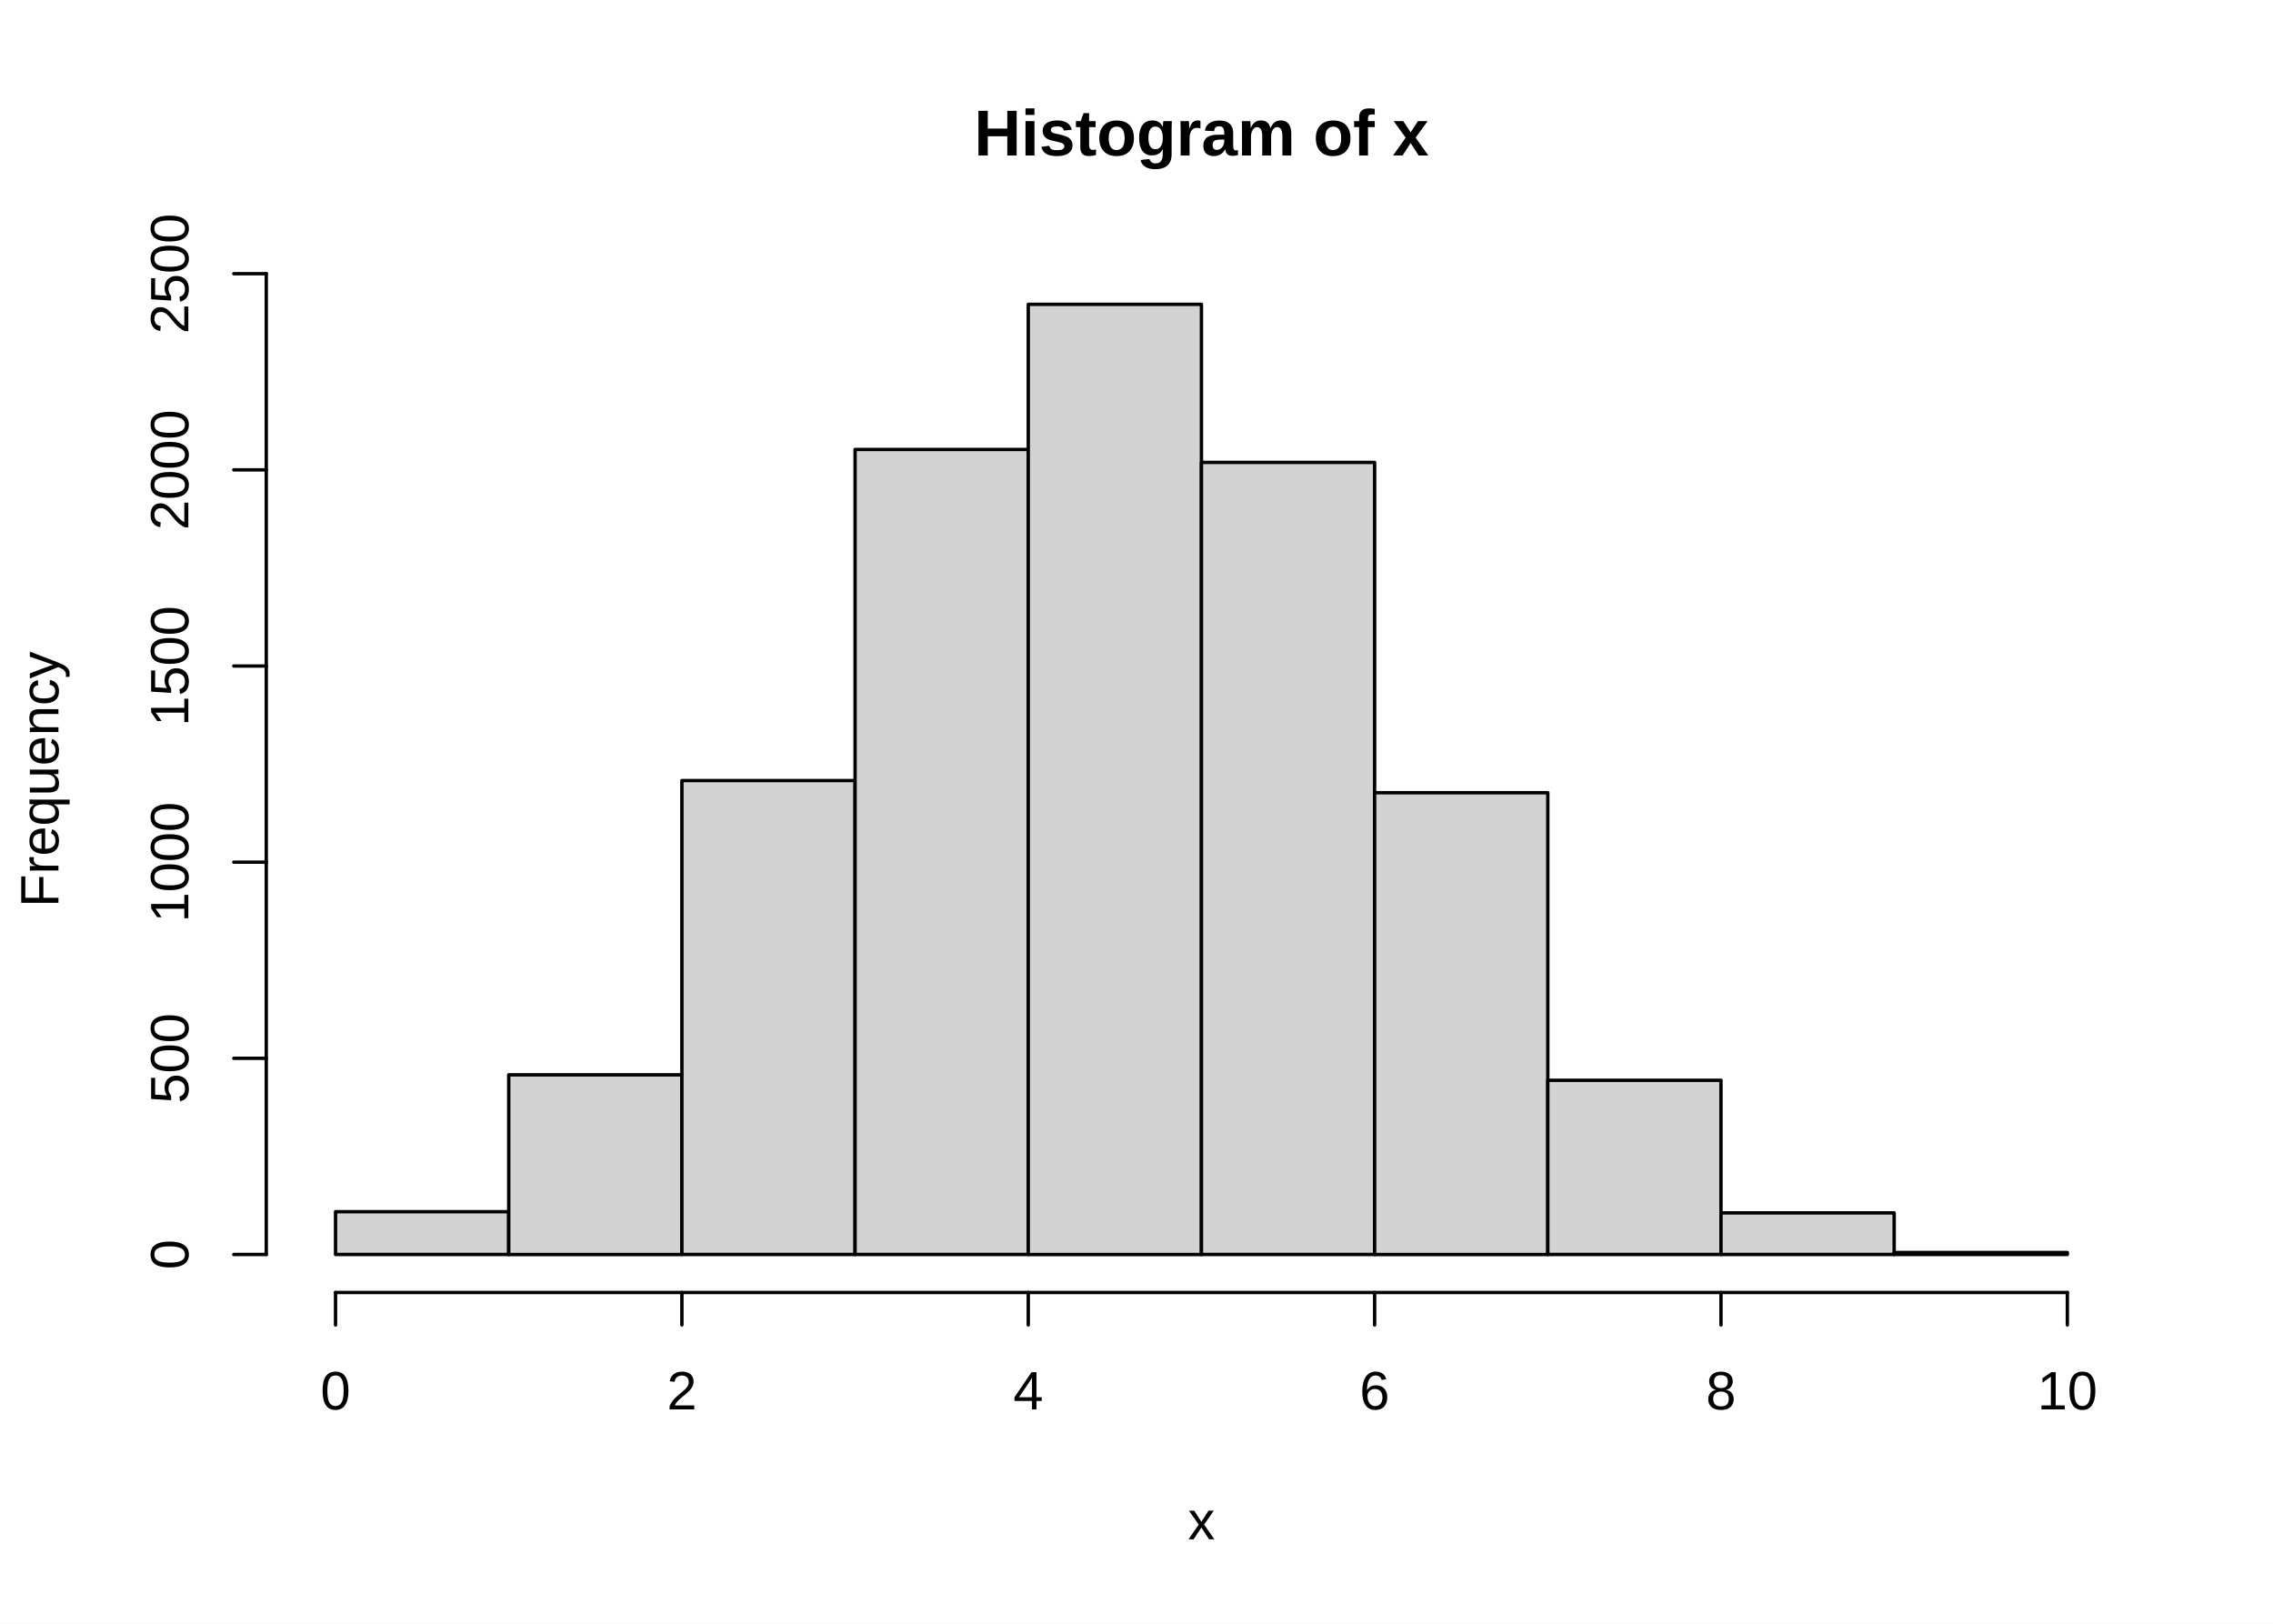
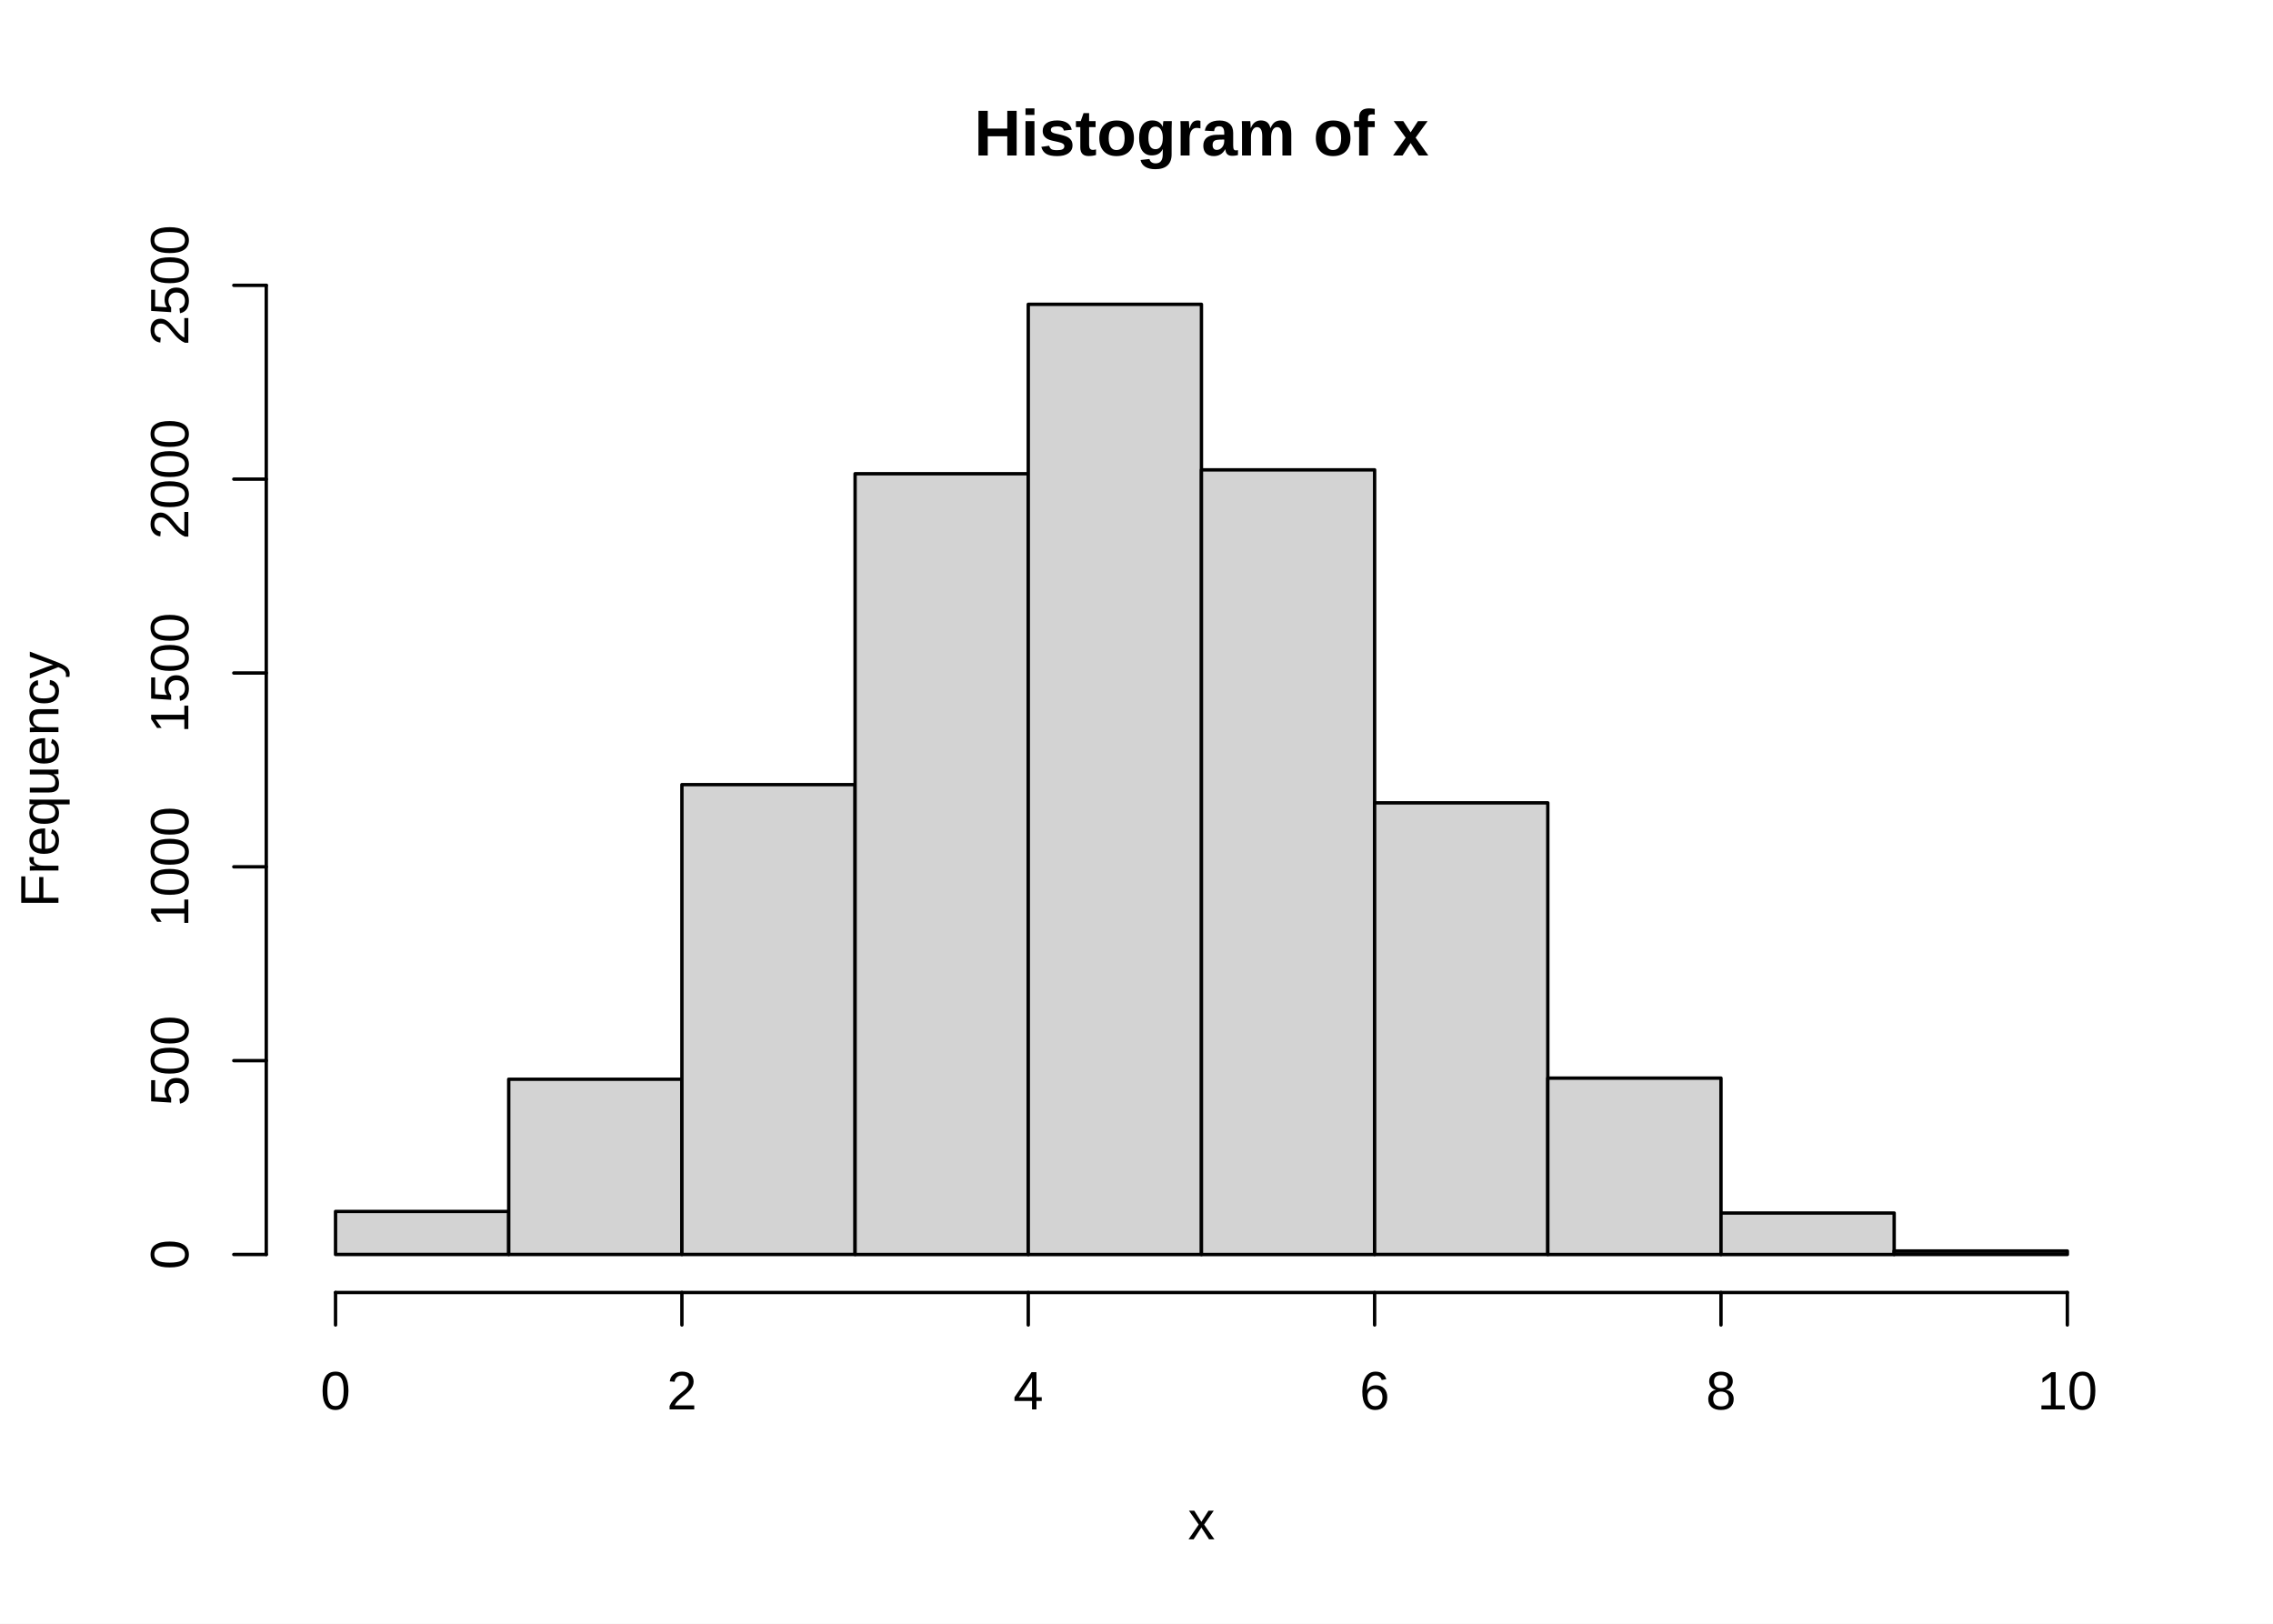
<svg xmlns="http://www.w3.org/2000/svg" viewBox="0 0 504.00 360.00">
  <defs>
    <style type="text/css">
    line, polyline, polygon, path, rect, circle {
      fill: none;
      stroke: #000000;
      stroke-linecap: round;
      stroke-linejoin: round;
      stroke-miterlimit: 10.00;
    }
  </style>
  </defs>
  <rect width="100%" height="100%" style="stroke: none; fill: #FFFFFF;" />
  <text x="215.99" y="34.47" style="font-size: 14.40px; font-weight: bold; font-family: Liberation Sans;" textLength="100.81px" lengthAdjust="spacingAndGlyphs">Histogram of x</text>
  <text x="263.40" y="341.28" style="font-size: 12.00px; font-family: Liberation Sans;" textLength="6.00px" lengthAdjust="spacingAndGlyphs">x</text>
  <text transform="translate(12.96,201.15) rotate(-90)" style="font-size: 12.00px; font-family: Liberation Sans;" textLength="56.70px" lengthAdjust="spacingAndGlyphs">Frequency</text>
  <line x1="74.40" y1="286.56" x2="458.40" y2="286.56" style="stroke-width: 0.75;" />
  <line x1="74.40" y1="286.56" x2="74.40" y2="293.76" style="stroke-width: 0.75;" />
  <line x1="151.20" y1="286.56" x2="151.20" y2="293.76" style="stroke-width: 0.75;" />
  <line x1="228.00" y1="286.56" x2="228.00" y2="293.76" style="stroke-width: 0.75;" />
  <line x1="304.80" y1="286.56" x2="304.80" y2="293.76" style="stroke-width: 0.75;" />
  <line x1="381.60" y1="286.56" x2="381.60" y2="293.76" style="stroke-width: 0.75;" />
  <line x1="458.40" y1="286.56" x2="458.40" y2="293.76" style="stroke-width: 0.75;" />
  <text x="71.06" y="312.48" style="font-size: 12.00px; font-family: Liberation Sans;" textLength="6.67px" lengthAdjust="spacingAndGlyphs">0</text>
  <text x="147.86" y="312.48" style="font-size: 12.00px; font-family: Liberation Sans;" textLength="6.67px" lengthAdjust="spacingAndGlyphs">2</text>
  <text x="224.66" y="312.48" style="font-size: 12.00px; font-family: Liberation Sans;" textLength="6.67px" lengthAdjust="spacingAndGlyphs">4</text>
  <text x="301.46" y="312.48" style="font-size: 12.00px; font-family: Liberation Sans;" textLength="6.67px" lengthAdjust="spacingAndGlyphs">6</text>
  <text x="378.26" y="312.48" style="font-size: 12.00px; font-family: Liberation Sans;" textLength="6.67px" lengthAdjust="spacingAndGlyphs">8</text>
  <text x="451.73" y="312.48" style="font-size: 12.00px; font-family: Liberation Sans;" textLength="13.35px" lengthAdjust="spacingAndGlyphs">10</text>
-   <line x1="59.04" y1="278.13" x2="59.04" y2="60.68" style="stroke-width: 0.75;" />
+   <line x1="59.04" y1="278.13" x2="59.04" y2="63.26" style="stroke-width: 0.75;" />
  <line x1="59.04" y1="278.13" x2="51.84" y2="278.13" style="stroke-width: 0.75;" />
-   <line x1="59.04" y1="234.64" x2="51.84" y2="234.64" style="stroke-width: 0.75;" />
-   <line x1="59.04" y1="191.15" x2="51.84" y2="191.15" style="stroke-width: 0.75;" />
-   <line x1="59.04" y1="147.66" x2="51.84" y2="147.66" style="stroke-width: 0.75;" />
-   <line x1="59.04" y1="104.17" x2="51.84" y2="104.17" style="stroke-width: 0.75;" />
-   <line x1="59.04" y1="60.68" x2="51.84" y2="60.68" style="stroke-width: 0.75;" />
+   <line x1="59.04" y1="235.16" x2="51.84" y2="235.16" style="stroke-width: 0.75;" />
+   <line x1="59.04" y1="192.18" x2="51.84" y2="192.18" style="stroke-width: 0.75;" />
+   <line x1="59.04" y1="149.21" x2="51.84" y2="149.21" style="stroke-width: 0.75;" />
+   <line x1="59.04" y1="106.23" x2="51.84" y2="106.23" style="stroke-width: 0.75;" />
+   <line x1="59.04" y1="63.26" x2="51.84" y2="63.26" style="stroke-width: 0.75;" />
  <text transform="translate(41.76,281.47) rotate(-90)" style="font-size: 12.00px; font-family: Liberation Sans;" textLength="6.67px" lengthAdjust="spacingAndGlyphs">0</text>
-   <text transform="translate(41.76,244.65) rotate(-90)" style="font-size: 12.00px; font-family: Liberation Sans;" textLength="20.02px" lengthAdjust="spacingAndGlyphs">500</text>
-   <text transform="translate(41.76,204.50) rotate(-90)" style="font-size: 12.00px; font-family: Liberation Sans;" textLength="26.70px" lengthAdjust="spacingAndGlyphs">1000</text>
-   <text transform="translate(41.76,161.01) rotate(-90)" style="font-size: 12.00px; font-family: Liberation Sans;" textLength="26.70px" lengthAdjust="spacingAndGlyphs">1500</text>
-   <text transform="translate(41.76,117.52) rotate(-90)" style="font-size: 12.00px; font-family: Liberation Sans;" textLength="26.70px" lengthAdjust="spacingAndGlyphs">2000</text>
-   <text transform="translate(41.76,74.03) rotate(-90)" style="font-size: 12.00px; font-family: Liberation Sans;" textLength="26.70px" lengthAdjust="spacingAndGlyphs">2500</text>
+   <text transform="translate(41.76,245.17) rotate(-90)" style="font-size: 12.00px; font-family: Liberation Sans;" textLength="20.02px" lengthAdjust="spacingAndGlyphs">500</text>
+   <text transform="translate(41.76,205.53) rotate(-90)" style="font-size: 12.00px; font-family: Liberation Sans;" textLength="26.70px" lengthAdjust="spacingAndGlyphs">1000</text>
+   <text transform="translate(41.76,162.55) rotate(-90)" style="font-size: 12.00px; font-family: Liberation Sans;" textLength="26.70px" lengthAdjust="spacingAndGlyphs">1500</text>
+   <text transform="translate(41.76,119.58) rotate(-90)" style="font-size: 12.00px; font-family: Liberation Sans;" textLength="26.70px" lengthAdjust="spacingAndGlyphs">2000</text>
+   <text transform="translate(41.76,76.60) rotate(-90)" style="font-size: 12.00px; font-family: Liberation Sans;" textLength="26.70px" lengthAdjust="spacingAndGlyphs">2500</text>
  <defs>
    <clipPath id="cpNTkuMDR8NDczLjc2fDI4Ni41Nnw1OS4wNA==">
      <rect x="59.04" y="59.04" width="414.72" height="227.52" />
    </clipPath>
  </defs>
-   <rect x="74.40" y="268.65" width="38.40" height="9.48" style="stroke-width: 0.75; fill: #D3D3D3;" clip-path="url(#cpNTkuMDR8NDczLjc2fDI4Ni41Nnw1OS4wNA==)" />
-   <rect x="112.80" y="238.30" width="38.40" height="39.84" style="stroke-width: 0.75; fill: #D3D3D3;" clip-path="url(#cpNTkuMDR8NDczLjc2fDI4Ni41Nnw1OS4wNA==)" />
-   <rect x="151.20" y="173.06" width="38.40" height="105.07" style="stroke-width: 0.75; fill: #D3D3D3;" clip-path="url(#cpNTkuMDR8NDczLjc2fDI4Ni41Nnw1OS4wNA==)" />
-   <rect x="189.60" y="99.65" width="38.40" height="178.48" style="stroke-width: 0.75; fill: #D3D3D3;" clip-path="url(#cpNTkuMDR8NDczLjc2fDI4Ni41Nnw1OS4wNA==)" />
+   <rect x="74.40" y="268.59" width="38.40" height="9.54" style="stroke-width: 0.75; fill: #D3D3D3;" clip-path="url(#cpNTkuMDR8NDczLjc2fDI4Ni41Nnw1OS4wNA==)" />
+   <rect x="112.80" y="239.28" width="38.40" height="38.85" style="stroke-width: 0.75; fill: #D3D3D3;" clip-path="url(#cpNTkuMDR8NDczLjc2fDI4Ni41Nnw1OS4wNA==)" />
+   <rect x="151.20" y="173.96" width="38.40" height="104.17" style="stroke-width: 0.75; fill: #D3D3D3;" clip-path="url(#cpNTkuMDR8NDczLjc2fDI4Ni41Nnw1OS4wNA==)" />
+   <rect x="189.60" y="105.03" width="38.40" height="173.11" style="stroke-width: 0.75; fill: #D3D3D3;" clip-path="url(#cpNTkuMDR8NDczLjc2fDI4Ni41Nnw1OS4wNA==)" />
  <rect x="228.00" y="67.47" width="38.40" height="210.67" style="stroke-width: 0.75; fill: #D3D3D3;" clip-path="url(#cpNTkuMDR8NDczLjc2fDI4Ni41Nnw1OS4wNA==)" />
-   <rect x="266.40" y="102.52" width="38.40" height="175.61" style="stroke-width: 0.75; fill: #D3D3D3;" clip-path="url(#cpNTkuMDR8NDczLjc2fDI4Ni41Nnw1OS4wNA==)" />
-   <rect x="304.80" y="175.76" width="38.40" height="102.38" style="stroke-width: 0.75; fill: #D3D3D3;" clip-path="url(#cpNTkuMDR8NDczLjc2fDI4Ni41Nnw1OS4wNA==)" />
-   <rect x="343.20" y="239.51" width="38.40" height="38.62" style="stroke-width: 0.75; fill: #D3D3D3;" clip-path="url(#cpNTkuMDR8NDczLjc2fDI4Ni41Nnw1OS4wNA==)" />
-   <rect x="381.60" y="268.91" width="38.40" height="9.22" style="stroke-width: 0.75; fill: #D3D3D3;" clip-path="url(#cpNTkuMDR8NDczLjc2fDI4Ni41Nnw1OS4wNA==)" />
-   <rect x="420.00" y="277.70" width="38.40" height="0.43" style="stroke-width: 0.75; fill: #D3D3D3;" clip-path="url(#cpNTkuMDR8NDczLjc2fDI4Ni41Nnw1OS4wNA==)" />
+   <rect x="266.40" y="104.17" width="38.40" height="173.97" style="stroke-width: 0.75; fill: #D3D3D3;" clip-path="url(#cpNTkuMDR8NDczLjc2fDI4Ni41Nnw1OS4wNA==)" />
+   <rect x="304.80" y="178.00" width="38.40" height="100.13" style="stroke-width: 0.75; fill: #D3D3D3;" clip-path="url(#cpNTkuMDR8NDczLjc2fDI4Ni41Nnw1OS4wNA==)" />
+   <rect x="343.20" y="239.03" width="38.40" height="39.11" style="stroke-width: 0.75; fill: #D3D3D3;" clip-path="url(#cpNTkuMDR8NDczLjc2fDI4Ni41Nnw1OS4wNA==)" />
+   <rect x="381.60" y="268.94" width="38.40" height="9.20" style="stroke-width: 0.75; fill: #D3D3D3;" clip-path="url(#cpNTkuMDR8NDczLjc2fDI4Ni41Nnw1OS4wNA==)" />
+   <rect x="420.00" y="277.36" width="38.40" height="0.77" style="stroke-width: 0.75; fill: #D3D3D3;" clip-path="url(#cpNTkuMDR8NDczLjc2fDI4Ni41Nnw1OS4wNA==)" />
</svg>
